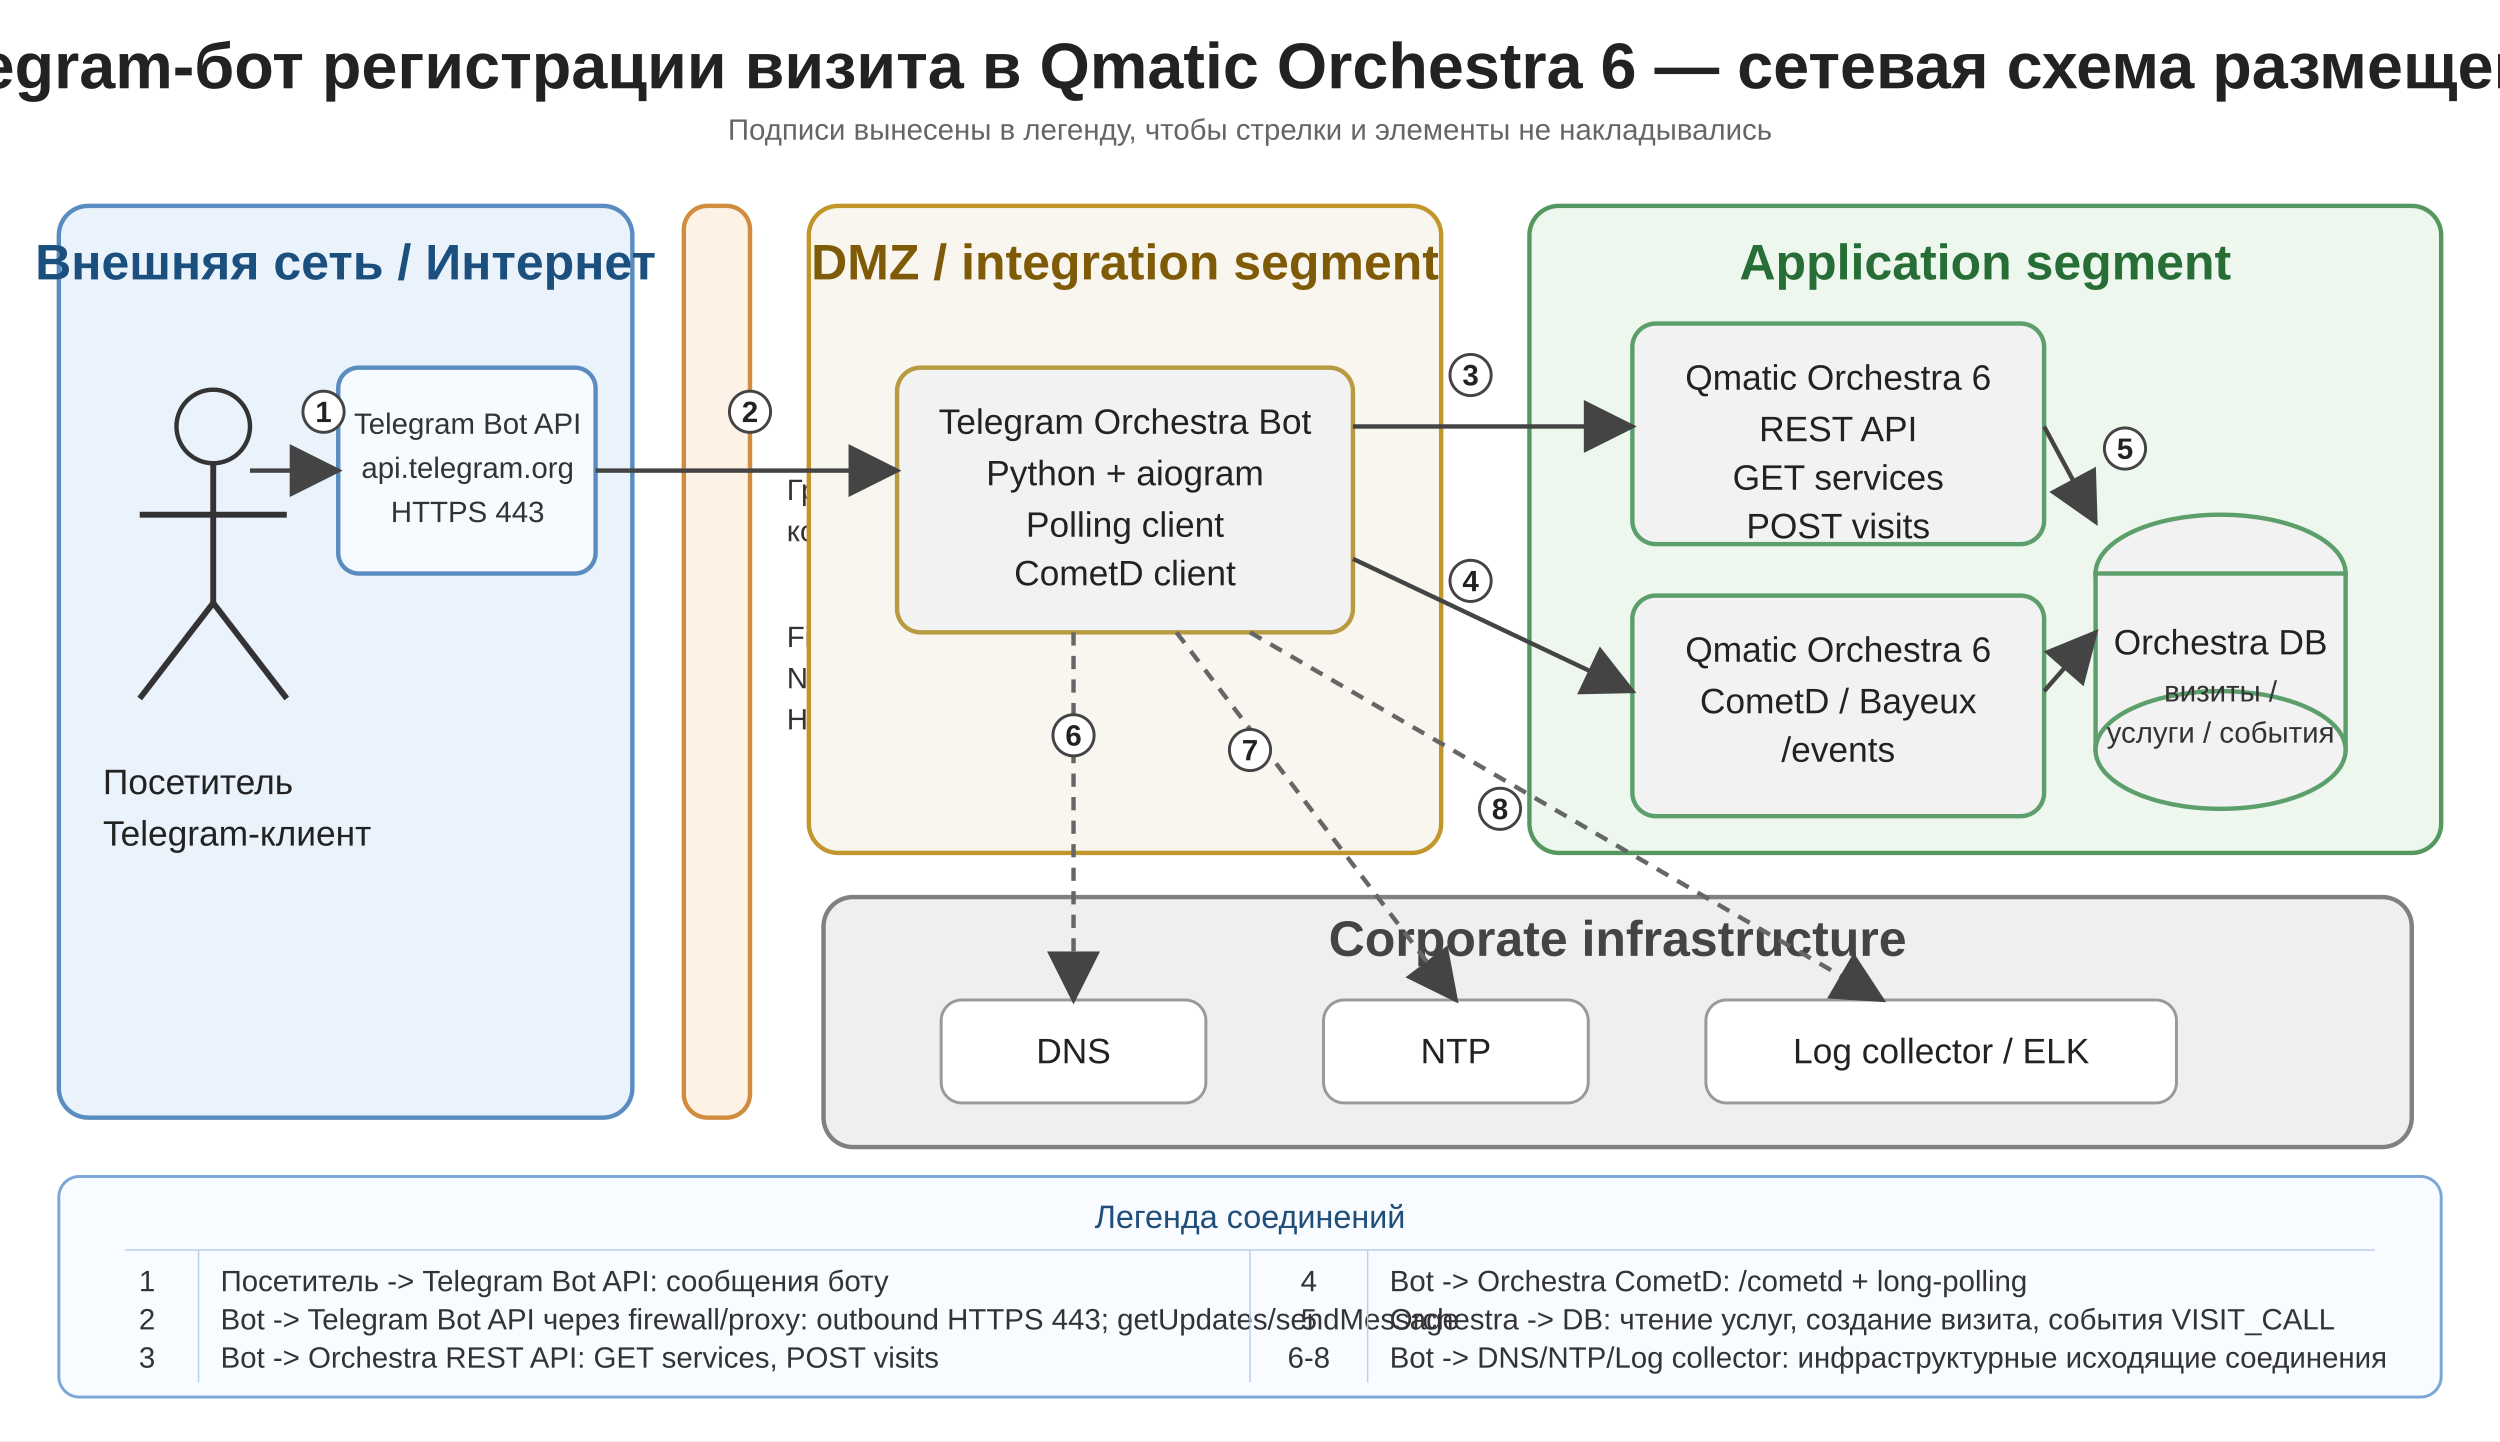
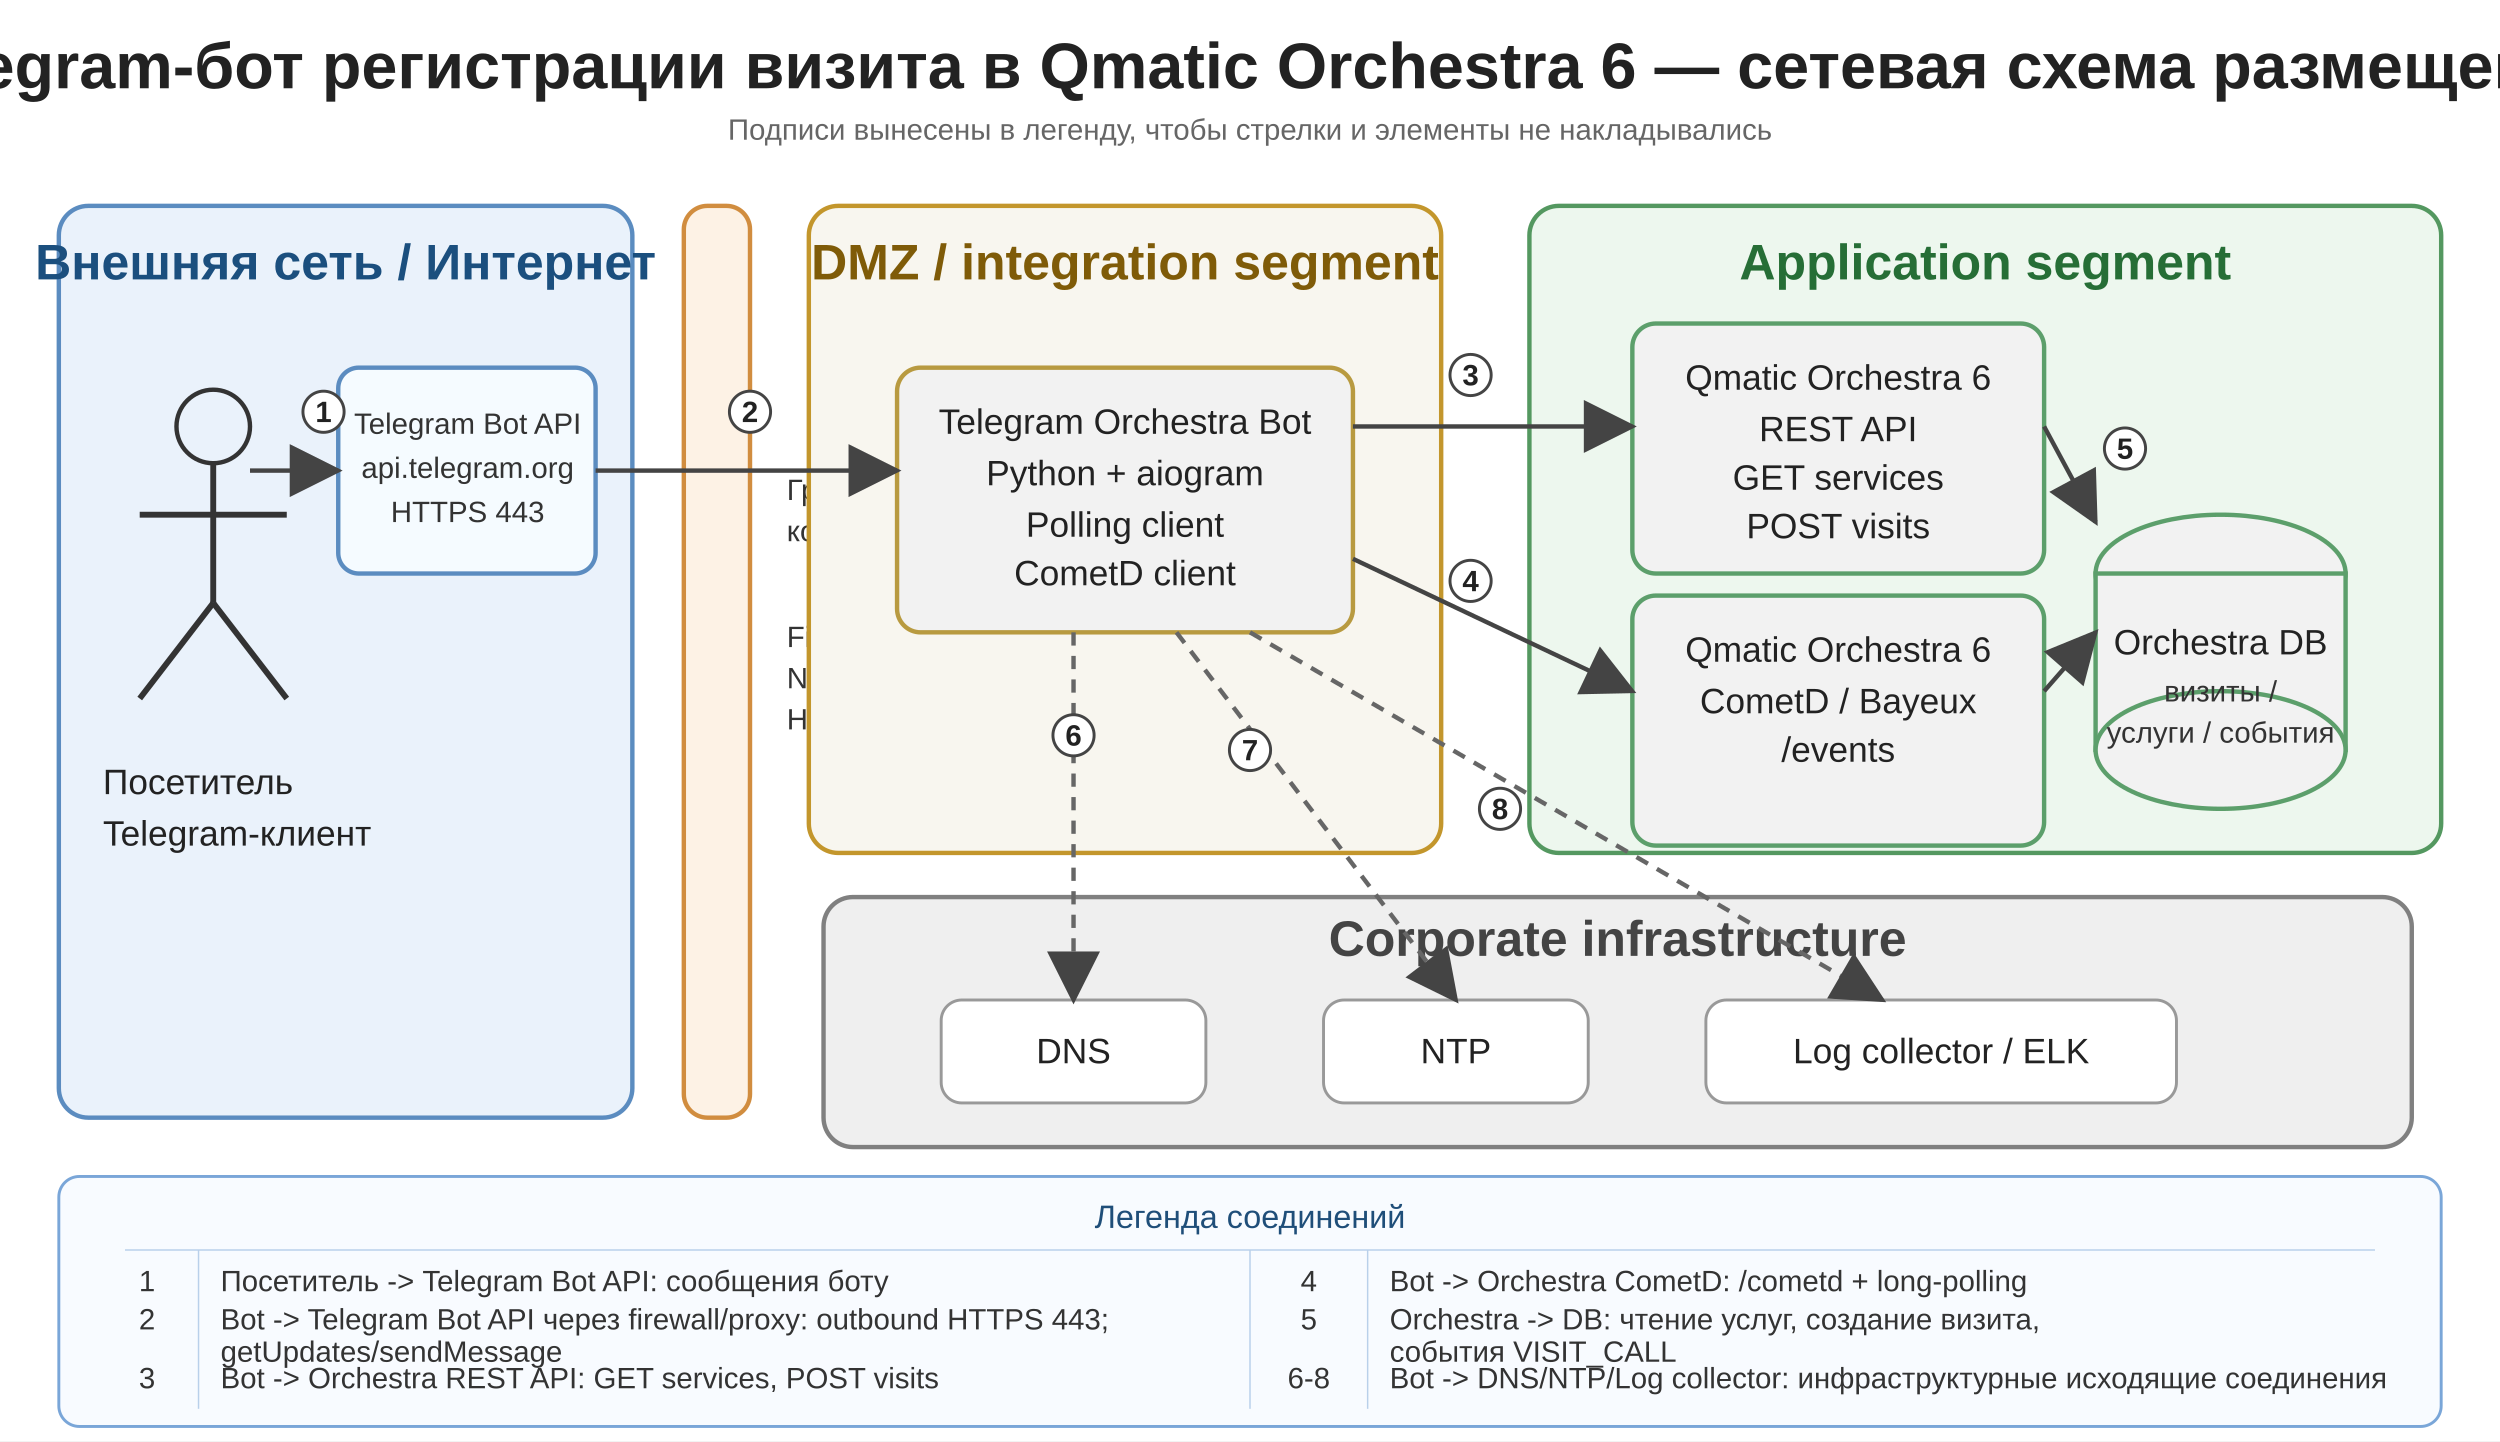
<svg xmlns="http://www.w3.org/2000/svg" width="1700" height="980" viewBox="0 0 1700 980">
  <defs>
    <style>
      .title{font:700 44px Arial,sans-serif;fill:#222}
      .subtitle{font:20px Arial,sans-serif;fill:#666}
      .h{font:700 34px Arial,sans-serif}
      .t{font:24px Arial,sans-serif;fill:#222}
      .s{font:20px Arial,sans-serif;fill:#333}
      .legend{font:22px Arial,sans-serif;fill:#1f4e79}
      .n{font:700 20px Arial,sans-serif;fill:#222}
    </style>
    <marker id="arr" markerWidth="12" markerHeight="12" refX="11" refY="6" orient="auto">
      <path d="M0,0 L12,6 L0,12 z" fill="#444" />
    </marker>
  </defs>
  <rect x="0" y="0" width="1700" height="980" fill="#ffffff" />
  <text x="850" y="60" text-anchor="middle" class="title">Telegram-бот регистрации визита в Qmatic Orchestra 6 — сетевая схема размещения</text>
  <text x="850" y="95" text-anchor="middle" class="subtitle">Подписи вынесены в легенду, чтобы стрелки и элементы не накладывались</text>
  <rect x="40" y="140" width="390" height="620" rx="20" fill="#eaf2fb" stroke="#5b8cc0" stroke-width="3" />
  <text x="235" y="190" text-anchor="middle" class="h" fill="#1b4f7e">Внешняя сеть / Интернет</text>
  <circle cx="145" cy="290" r="25" fill="none" stroke="#333" stroke-width="3" />
  <line x1="145" y1="315" x2="145" y2="410" stroke="#333" stroke-width="4" />
  <line x1="95" y1="350" x2="195" y2="350" stroke="#333" stroke-width="4" />
  <line x1="145" y1="410" x2="95" y2="475" stroke="#333" stroke-width="4" />
  <line x1="145" y1="410" x2="195" y2="475" stroke="#333" stroke-width="4" />
  <text x="70" y="540" class="t">Посетитель</text>
  <text x="70" y="575" class="t">Telegram-клиент</text>
  <rect x="230" y="250" width="175" height="140" rx="14" fill="#f5fbff" stroke="#5b8cc0" stroke-width="3" />
  <text x="318" y="295" text-anchor="middle" class="s" font-weight="700">Telegram Bot API</text>
  <text x="318" y="325" text-anchor="middle" class="s">api.telegram.org</text>
  <text x="318" y="355" text-anchor="middle" class="s">HTTPS 443</text>
  <rect x="465" y="140" width="45" height="620" rx="16" fill="#fdf2e5" stroke="#d18d3f" stroke-width="3" />
  <text x="535" y="340" class="s" fill="#a85f10">Граница</text>
  <text x="535" y="368" class="s" fill="#a85f10">корп. сети</text>
  <text x="535" y="440" class="s" fill="#a85f10">Firewall</text>
  <text x="535" y="468" class="s" fill="#a85f10">NAT</text>
  <text x="535" y="496" class="s" fill="#a85f10">HTTPS proxy</text>
  <rect x="550" y="140" width="430" height="440" rx="20" fill="#f8f6ef" stroke="#c3962c" stroke-width="3" />
  <text x="765" y="190" text-anchor="middle" class="h" fill="#7f5b08">DMZ / integration segment</text>
  <rect x="610" y="250" width="310" height="180" rx="16" fill="#f2f2f2" stroke="#b89a40" stroke-width="3" />
  <text x="765" y="295" text-anchor="middle" class="t" font-weight="700">Telegram Orchestra Bot</text>
  <text x="765" y="330" text-anchor="middle" class="t">Python + aiogram</text>
  <text x="765" y="365" text-anchor="middle" class="t">Polling client</text>
  <text x="765" y="398" text-anchor="middle" class="t">CometD client</text>
  <rect x="1040" y="140" width="620" height="440" rx="20" fill="#edf7ee" stroke="#549860" stroke-width="3" />
  <text x="1350" y="190" text-anchor="middle" class="h" fill="#266e36">Application segment</text>
-   <rect x="1110" y="220" width="280" height="150" rx="16" fill="#f2f2f2" stroke="#5c9f6b" stroke-width="3" />
+   <rect x="1110" y="220" width="280" height="170" rx="16" fill="#f2f2f2" stroke="#5c9f6b" stroke-width="3" />
  <text x="1250" y="265" text-anchor="middle" class="t" font-weight="700">Qmatic Orchestra 6</text>
  <text x="1250" y="300" text-anchor="middle" class="t">REST API</text>
  <text x="1250" y="333" text-anchor="middle" class="t">GET services</text>
  <text x="1250" y="366" text-anchor="middle" class="t">POST visits</text>
-   <rect x="1110" y="405" width="280" height="150" rx="16" fill="#f2f2f2" stroke="#5c9f6b" stroke-width="3" />
+   <rect x="1110" y="405" width="280" height="170" rx="16" fill="#f2f2f2" stroke="#5c9f6b" stroke-width="3" />
  <text x="1250" y="450" text-anchor="middle" class="t" font-weight="700">Qmatic Orchestra 6</text>
  <text x="1250" y="485" text-anchor="middle" class="t">CometD / Bayeux</text>
  <text x="1250" y="518" text-anchor="middle" class="t">/events</text>
  <ellipse cx="1510" cy="390" rx="85" ry="40" fill="#f2f2f2" stroke="#5c9f6b" stroke-width="3" />
  <rect x="1425" y="390" width="170" height="120" fill="#f2f2f2" stroke="#5c9f6b" stroke-width="3" />
  <ellipse cx="1510" cy="510" rx="85" ry="40" fill="#f2f2f2" stroke="#5c9f6b" stroke-width="3" />
  <text x="1510" y="445" text-anchor="middle" class="t" font-weight="700">Orchestra DB</text>
  <text x="1510" y="477" text-anchor="middle" class="s">визиты /</text>
  <text x="1510" y="505" text-anchor="middle" class="s">услуги / события</text>
  <rect x="560" y="610" width="1080" height="170" rx="20" fill="#efefef" stroke="#808080" stroke-width="3" />
  <text x="1100" y="650" text-anchor="middle" class="h" fill="#444">Corporate infrastructure</text>
  <rect x="640" y="680" width="180" height="70" rx="14" fill="#fff" stroke="#999" stroke-width="2" />
  <text x="730" y="723" text-anchor="middle" class="t" font-size="22">DNS</text>
  <rect x="900" y="680" width="180" height="70" rx="14" fill="#fff" stroke="#999" stroke-width="2" />
  <text x="990" y="723" text-anchor="middle" class="t" font-size="22">NTP</text>
  <rect x="1160" y="680" width="320" height="70" rx="14" fill="#fff" stroke="#999" stroke-width="2" />
  <text x="1320" y="723" text-anchor="middle" class="t" font-size="22">Log collector / ELK</text>
  <line x1="170" y1="320" x2="230" y2="320" stroke="#444" stroke-width="3" marker-end="url(#arr)" />
  <circle cx="220" cy="280" r="14" fill="#fff" stroke="#444" stroke-width="2" />
  <text x="220" y="287" text-anchor="middle" class="n">1</text>
  <line x1="405" y1="320" x2="610" y2="320" stroke="#444" stroke-width="3" marker-end="url(#arr)" />
  <circle cx="510" cy="280" r="14" fill="#fff" stroke="#444" stroke-width="2" />
  <text x="510" y="287" text-anchor="middle" class="n">2</text>
  <line x1="920" y1="290" x2="1110" y2="290" stroke="#444" stroke-width="3" marker-end="url(#arr)" />
  <circle cx="1000" cy="255" r="14" fill="#fff" stroke="#444" stroke-width="2" />
  <text x="1000" y="262" text-anchor="middle" class="n">3</text>
  <line x1="920" y1="380" x2="1110" y2="470" stroke="#444" stroke-width="3" marker-end="url(#arr)" />
  <circle cx="1000" cy="395" r="14" fill="#fff" stroke="#444" stroke-width="2" />
  <text x="1000" y="402" text-anchor="middle" class="n">4</text>
  <line x1="1390" y1="290" x2="1425" y2="355" stroke="#444" stroke-width="3" marker-end="url(#arr)" />
  <line x1="1390" y1="470" x2="1425" y2="430" stroke="#444" stroke-width="3" marker-end="url(#arr)" />
  <circle cx="1445" cy="305" r="14" fill="#fff" stroke="#444" stroke-width="2" />
  <text x="1445" y="312" text-anchor="middle" class="n">5</text>
  <line x1="730" y1="430" x2="730" y2="680" stroke="#666" stroke-width="3" stroke-dasharray="9 7" marker-end="url(#arr)" />
  <circle cx="730" cy="500" r="14" fill="#fff" stroke="#444" stroke-width="2" />
  <text x="730" y="507" text-anchor="middle" class="n">6</text>
  <line x1="800" y1="430" x2="990" y2="680" stroke="#666" stroke-width="3" stroke-dasharray="9 7" marker-end="url(#arr)" />
  <circle cx="850" cy="510" r="14" fill="#fff" stroke="#444" stroke-width="2" />
  <text x="850" y="517" text-anchor="middle" class="n">7</text>
  <line x1="850" y1="430" x2="1280" y2="680" stroke="#666" stroke-width="3" stroke-dasharray="9 7" marker-end="url(#arr)" />
  <circle cx="1020" cy="550" r="14" fill="#fff" stroke="#444" stroke-width="2" />
  <text x="1020" y="557" text-anchor="middle" class="n">8</text>
-   <rect x="40" y="800" width="1620" height="150" rx="14" fill="#f8fbff" stroke="#7aa6d8" stroke-width="2" />
+   <rect x="40" y="800" width="1620" height="170" rx="14" fill="#f8fbff" stroke="#7aa6d8" stroke-width="2" />
  <text x="850" y="835" text-anchor="middle" class="legend" font-weight="700">Легенда соединений</text>
  <line x1="85" y1="850" x2="1615" y2="850" stroke="#b9d0ea" stroke-width="1" />
-   <line x1="135" y1="850" x2="135" y2="940" stroke="#b9d0ea" stroke-width="1" />
+   <line x1="135" y1="850" x2="135" y2="958" stroke="#b9d0ea" stroke-width="1" />
  <text x="100" y="878" text-anchor="middle" class="s" font-weight="700">1</text>
  <text x="150" y="878" class="s">Посетитель -&gt; Telegram Bot API: сообщения боту</text>
  <text x="100" y="904" text-anchor="middle" class="s" font-weight="700">2</text>
-   <text x="150" y="904" class="s">Bot -&gt; Telegram Bot API через firewall/proxy: outbound HTTPS 443; getUpdates/sendMessage</text>
-   <text x="100" y="930" text-anchor="middle" class="s" font-weight="700">3</text>
-   <text x="150" y="930" class="s">Bot -&gt; Orchestra REST API: GET services, POST visits</text>
-   <line x1="850" y1="850" x2="850" y2="940" stroke="#b9d0ea" stroke-width="1" />
-   <line x1="930" y1="850" x2="930" y2="940" stroke="#b9d0ea" stroke-width="1" />
+   <text x="150" y="904" class="s">
+     <tspan x="150" dy="0">Bot -&gt; Telegram Bot API через firewall/proxy: outbound HTTPS 443;</tspan>
+     <tspan x="150" dy="22">getUpdates/sendMessage</tspan>
+   </text>
+   <text x="100" y="944" text-anchor="middle" class="s" font-weight="700">3</text>
+   <text x="150" y="944" class="s">Bot -&gt; Orchestra REST API: GET services, POST visits</text>
+   <line x1="850" y1="850" x2="850" y2="958" stroke="#b9d0ea" stroke-width="1" />
+   <line x1="930" y1="850" x2="930" y2="958" stroke="#b9d0ea" stroke-width="1" />
  <text x="890" y="878" text-anchor="middle" class="s" font-weight="700">4</text>
  <text x="945" y="878" class="s">Bot -&gt; Orchestra CometD: /cometd + long-polling</text>
  <text x="890" y="904" text-anchor="middle" class="s" font-weight="700">5</text>
-   <text x="945" y="904" class="s">Orchestra -&gt; DB: чтение услуг, создание визита, события VISIT_CALL</text>
-   <text x="890" y="930" text-anchor="middle" class="s" font-weight="700">6-8</text>
-   <text x="945" y="930" class="s">Bot -&gt; DNS/NTP/Log collector: инфраструктурные исходящие соединения</text>
+   <text x="945" y="904" class="s">
+     <tspan x="945" dy="0">Orchestra -&gt; DB: чтение услуг, создание визита,</tspan>
+     <tspan x="945" dy="22">события VISIT_CALL</tspan>
+   </text>
+   <text x="890" y="944" text-anchor="middle" class="s" font-weight="700">6-8</text>
+   <text x="945" y="944" class="s">Bot -&gt; DNS/NTP/Log collector: инфраструктурные исходящие соединения</text>
</svg>
